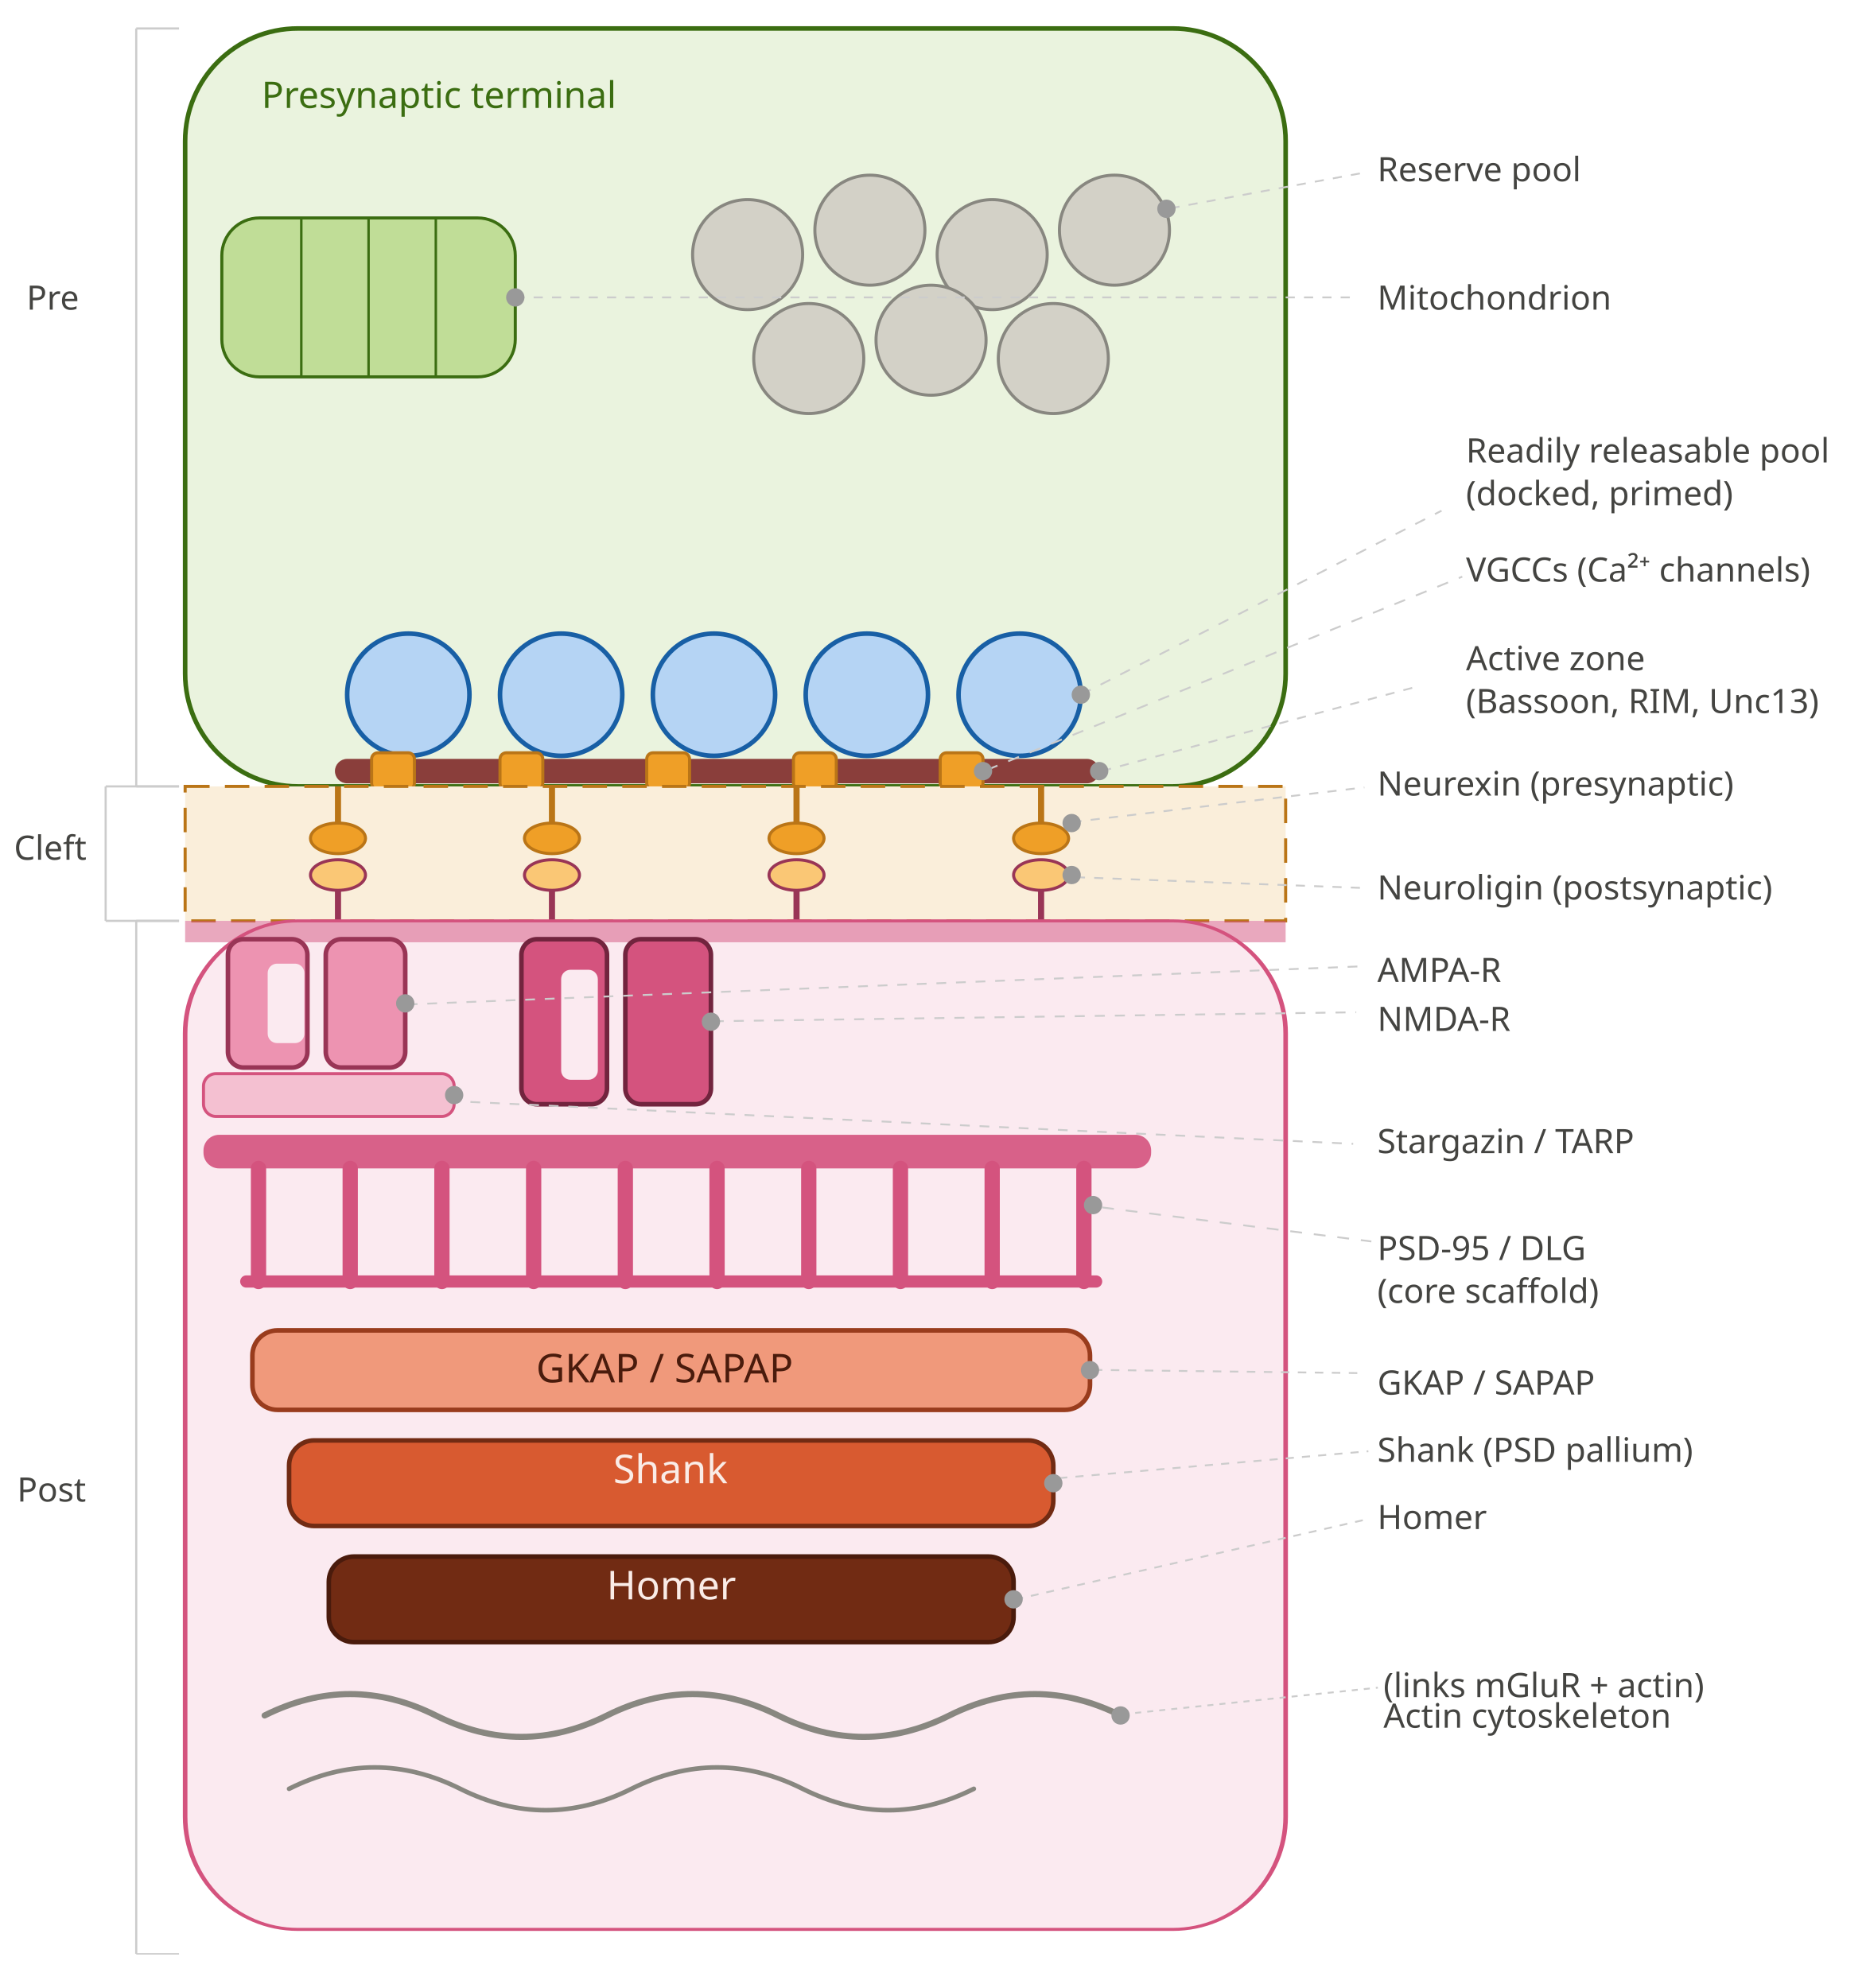
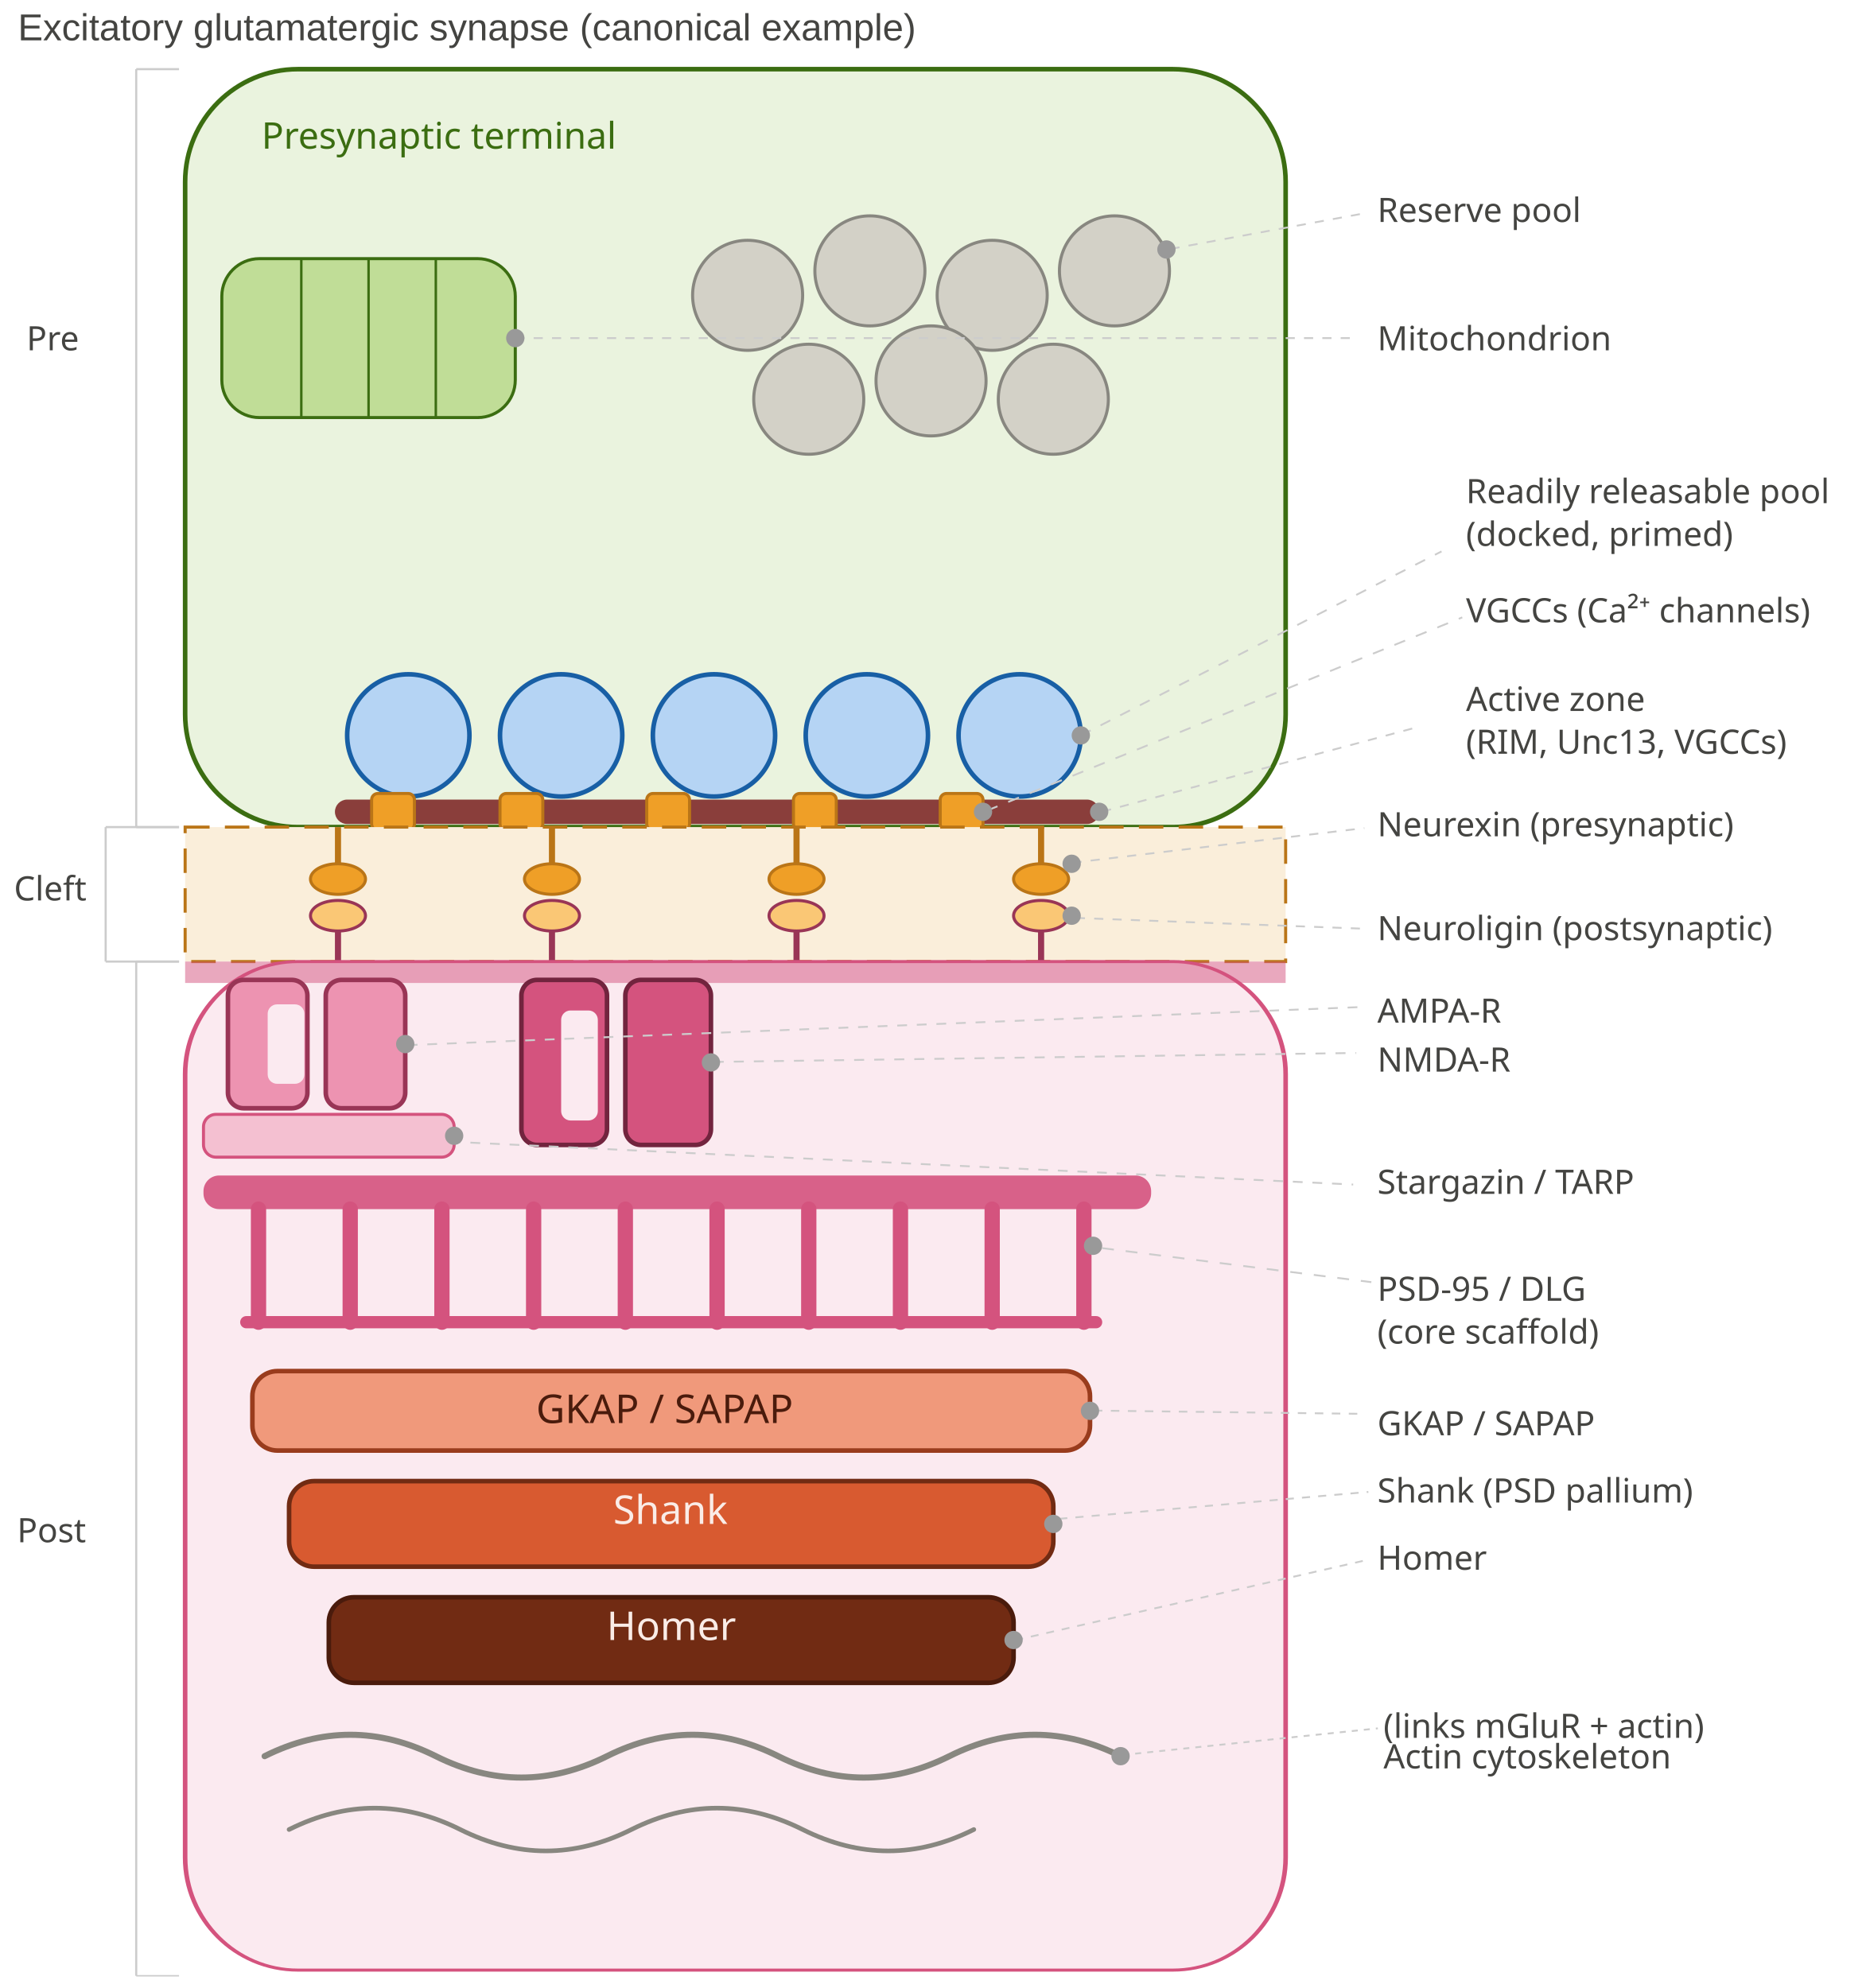
<svg xmlns="http://www.w3.org/2000/svg" width="100%" height="100%" viewBox="0 0 597 635" version="1.1" xml:space="preserve" style="fill-rule:evenodd;clip-rule:evenodd;">
-   <g transform="matrix(0.97619,0,0,0.97619,29.8357,-10.4315)">
+   <g transform="matrix(0.97619,0,0,0.97619,29.8357,2.5685)">
    <path d="M390,56.878C390,36.525 373.476,20 353.122,20L66.878,20C46.524,20 30,36.525 30,56.878L30,231.122C30,251.475 46.524,268 66.878,268L353.122,268C373.476,268 390,251.475 390,231.122L390,56.878Z" style="fill:rgb(234,243,222);stroke:rgb(59,109,17);stroke-width:1.5px;" />
  </g>
-   <g transform="matrix(0.97619,0,0,0.97619,83.5261,34.4733)">
+   <g transform="matrix(0.97619,0,0,0.97619,83.5261,47.4733)">
    <text x="0px" y="0px" style="font-family:'LucidaGrande', 'Lucida Grande', sans-serif;font-weight:500;font-size:12px;fill:rgb(59,109,17);">Presynaptic terminal</text>
  </g>
-   <g transform="matrix(0.97619,0,0,0.97619,29.8357,20.8066)">
+   <g transform="matrix(0.97619,0,0,0.97619,29.8357,33.8066)">
    <path d="M138,62.293C138,55.508 132.492,50 125.707,50L54.293,50C47.508,50 42,55.508 42,62.293L42,89.707C42,96.492 47.508,102 54.293,102L125.707,102C132.492,102 138,96.492 138,89.707L138,62.293Z" style="fill:rgb(192,221,151);stroke:rgb(59,109,17);stroke-width:1px;" />
  </g>
-   <g transform="matrix(0.97619,0,0,0.97619,29.8357,20.8066)">
+   <g transform="matrix(0.97619,0,0,0.97619,29.8357,33.8066)">
    <path d="M68,50L68,102" style="fill:none;fill-rule:nonzero;stroke:rgb(59,109,17);stroke-width:0.8px;" />
  </g>
-   <g transform="matrix(0.97619,0,0,0.97619,29.8357,20.8066)">
+   <g transform="matrix(0.97619,0,0,0.97619,29.8357,33.8066)">
    <path d="M90,50L90,102" style="fill:none;fill-rule:nonzero;stroke:rgb(59,109,17);stroke-width:0.8px;" />
  </g>
-   <g transform="matrix(0.97619,0,0,0.97619,29.8357,20.8066)">
+   <g transform="matrix(0.97619,0,0,0.97619,29.8357,33.8066)">
    <path d="M112,50L112,102" style="fill:none;fill-rule:nonzero;stroke:rgb(59,109,17);stroke-width:0.8px;" />
  </g>
-   <g transform="matrix(0.97619,0,0,0.97619,29.8357,20.8066)">
+   <g transform="matrix(0.97619,0,0,0.97619,29.8357,33.8066)">
    <circle cx="214" cy="62" r="18" style="fill:rgb(211,209,199);stroke:rgb(136,135,128);stroke-width:1px;" />
  </g>
-   <g transform="matrix(0.97619,0,0,0.97619,29.8357,20.8066)">
+   <g transform="matrix(0.97619,0,0,0.97619,29.8357,33.8066)">
    <circle cx="254" cy="54" r="18" style="fill:rgb(211,209,199);stroke:rgb(136,135,128);stroke-width:1px;" />
  </g>
-   <g transform="matrix(0.97619,0,0,0.97619,29.8357,20.8066)">
+   <g transform="matrix(0.97619,0,0,0.97619,29.8357,33.8066)">
    <circle cx="294" cy="62" r="18" style="fill:rgb(211,209,199);stroke:rgb(136,135,128);stroke-width:1px;" />
  </g>
-   <g transform="matrix(0.97619,0,0,0.97619,29.8357,20.8066)">
+   <g transform="matrix(0.97619,0,0,0.97619,29.8357,33.8066)">
    <circle cx="334" cy="54" r="18" style="fill:rgb(211,209,199);stroke:rgb(136,135,128);stroke-width:1px;" />
  </g>
-   <g transform="matrix(0.97619,0,0,0.97619,29.8357,20.8066)">
+   <g transform="matrix(0.97619,0,0,0.97619,29.8357,33.8066)">
    <circle cx="234" cy="96" r="18" style="fill:rgb(211,209,199);stroke:rgb(136,135,128);stroke-width:1px;" />
  </g>
-   <g transform="matrix(0.97619,0,0,0.97619,29.8357,20.8066)">
+   <g transform="matrix(0.97619,0,0,0.97619,29.8357,33.8066)">
    <circle cx="274" cy="90" r="18" style="fill:rgb(211,209,199);stroke:rgb(136,135,128);stroke-width:1px;" />
  </g>
-   <g transform="matrix(0.97619,0,0,0.97619,29.8357,20.8066)">
+   <g transform="matrix(0.97619,0,0,0.97619,29.8357,33.8066)">
    <circle cx="314" cy="96" r="18" style="fill:rgb(211,209,199);stroke:rgb(136,135,128);stroke-width:1px;" />
  </g>
-   <g transform="matrix(0.97619,0,0,0.97619,58.1452,22.759)">
+   <g transform="matrix(0.97619,0,0,0.97619,58.1452,35.759)">
    <circle cx="74" cy="204" r="20" style="fill:rgb(181,212,244);stroke:rgb(24,95,165);stroke-width:1.5px;" />
  </g>
-   <g transform="matrix(0.97619,0,0,0.97619,58.1452,22.759)">
+   <g transform="matrix(0.97619,0,0,0.97619,58.1452,35.759)">
    <circle cx="124" cy="204" r="20" style="fill:rgb(181,212,244);stroke:rgb(24,95,165);stroke-width:1.5px;" />
  </g>
-   <g transform="matrix(0.97619,0,0,0.97619,58.1452,22.759)">
+   <g transform="matrix(0.97619,0,0,0.97619,58.1452,35.759)">
    <circle cx="174" cy="204" r="20" style="fill:rgb(181,212,244);stroke:rgb(24,95,165);stroke-width:1.5px;" />
  </g>
-   <g transform="matrix(0.97619,0,0,0.97619,58.1452,22.759)">
+   <g transform="matrix(0.97619,0,0,0.97619,58.1452,35.759)">
    <circle cx="224" cy="204" r="20" style="fill:rgb(181,212,244);stroke:rgb(24,95,165);stroke-width:1.5px;" />
  </g>
-   <g transform="matrix(0.97619,0,0,0.97619,58.1452,22.759)">
+   <g transform="matrix(0.97619,0,0,0.97619,58.1452,35.759)">
    <circle cx="274" cy="204" r="20" style="fill:rgb(181,212,244);stroke:rgb(24,95,165);stroke-width:1.5px;" />
  </g>
-   <g transform="matrix(0.97619,0,0,0.97619,58.1452,0.306615)">
+   <g transform="matrix(0.97619,0,0,0.97619,58.1452,13.3066)">
    <path d="M300,252C300,249.792 298.208,248 296,248L54,248C51.792,248 50,249.792 50,252C50,254.208 51.792,256 54,256L296,256C298.208,256 300,254.208 300,252Z" style="fill:rgb(121,31,31);fill-opacity:0.85;" />
  </g>
-   <g transform="matrix(0.97619,0,0,0.97619,58.1452,0.306615)">
+   <g transform="matrix(0.97619,0,0,0.97619,58.1452,13.3066)">
    <path d="M76,248.049C76,246.918 75.082,246 73.951,246L64.049,246C62.918,246 62,246.918 62,248.049L62,255.951C62,257.082 62.918,258 64.049,258L73.951,258C75.082,258 76,257.082 76,255.951L76,248.049Z" style="fill:rgb(239,159,39);stroke:rgb(186,117,23);stroke-width:1px;" />
  </g>
-   <g transform="matrix(0.97619,0,0,0.97619,58.1452,0.306615)">
+   <g transform="matrix(0.97619,0,0,0.97619,58.1452,13.3066)">
    <path d="M118,248.049C118,246.918 117.082,246 115.951,246L106.049,246C104.918,246 104,246.918 104,248.049L104,255.951C104,257.082 104.918,258 106.049,258L115.951,258C117.082,258 118,257.082 118,255.951L118,248.049Z" style="fill:rgb(239,159,39);stroke:rgb(186,117,23);stroke-width:1px;" />
  </g>
-   <g transform="matrix(0.97619,0,0,0.97619,58.1452,0.306615)">
+   <g transform="matrix(0.97619,0,0,0.97619,58.1452,13.3066)">
    <path d="M166,248.049C166,246.918 165.082,246 163.951,246L154.049,246C152.918,246 152,246.918 152,248.049L152,255.951C152,257.082 152.918,258 154.049,258L163.951,258C165.082,258 166,257.082 166,255.951L166,248.049Z" style="fill:rgb(239,159,39);stroke:rgb(186,117,23);stroke-width:1px;" />
  </g>
-   <g transform="matrix(0.97619,0,0,0.97619,58.1452,0.306615)">
+   <g transform="matrix(0.97619,0,0,0.97619,58.1452,13.3066)">
    <path d="M214,248.049C214,246.918 213.082,246 211.951,246L202.049,246C200.918,246 200,246.918 200,248.049L200,255.951C200,257.082 200.918,258 202.049,258L211.951,258C213.082,258 214,257.082 214,255.951L214,248.049Z" style="fill:rgb(239,159,39);stroke:rgb(186,117,23);stroke-width:1px;" />
  </g>
-   <g transform="matrix(0.97619,0,0,0.97619,58.1452,0.306615)">
+   <g transform="matrix(0.97619,0,0,0.97619,58.1452,13.3066)">
    <path d="M262,248.049C262,246.918 261.082,246 259.951,246L250.049,246C248.918,246 248,246.918 248,248.049L248,255.951C248,257.082 248.918,258 250.049,258L259.951,258C261.082,258 262,257.082 262,255.951L262,248.049Z" style="fill:rgb(239,159,39);stroke:rgb(186,117,23);stroke-width:1px;" />
  </g>
-   <g transform="matrix(0.97619,0,0,0.97619,29.8357,-10.4315)">
+   <g transform="matrix(0.97619,0,0,0.97619,29.8357,2.5685)">
    <rect x="30" y="268" width="360" height="44" style="fill:rgb(250,238,218);stroke:rgb(186,117,23);stroke-width:1px;stroke-dasharray:8,5;" />
  </g>
-   <g transform="matrix(0.97619,0,0,0.97619,29.8357,-10.4315)">
+   <g transform="matrix(0.97619,0,0,0.97619,29.8357,2.5685)">
    <path d="M80,268L80,282" style="fill:none;fill-rule:nonzero;stroke:rgb(186,117,23);stroke-width:2px;" />
  </g>
-   <g transform="matrix(0.97619,0,0,0.97619,29.8357,-10.4315)">
+   <g transform="matrix(0.97619,0,0,0.97619,29.8357,2.5685)">
    <ellipse cx="80" cy="285" rx="9" ry="5" style="fill:rgb(239,159,39);stroke:rgb(186,117,23);stroke-width:1px;" />
  </g>
-   <g transform="matrix(0.97619,0,0,0.97619,29.8357,-10.4315)">
+   <g transform="matrix(0.97619,0,0,0.97619,29.8357,2.5685)">
    <path d="M150,268L150,282" style="fill:none;fill-rule:nonzero;stroke:rgb(186,117,23);stroke-width:2px;" />
  </g>
-   <g transform="matrix(0.97619,0,0,0.97619,29.8357,-10.4315)">
+   <g transform="matrix(0.97619,0,0,0.97619,29.8357,2.5685)">
    <ellipse cx="150" cy="285" rx="9" ry="5" style="fill:rgb(239,159,39);stroke:rgb(186,117,23);stroke-width:1px;" />
  </g>
-   <g transform="matrix(0.97619,0,0,0.97619,29.8357,-10.4315)">
+   <g transform="matrix(0.97619,0,0,0.97619,29.8357,2.5685)">
    <path d="M230,268L230,282" style="fill:none;fill-rule:nonzero;stroke:rgb(186,117,23);stroke-width:2px;" />
  </g>
-   <g transform="matrix(0.97619,0,0,0.97619,29.8357,-10.4315)">
+   <g transform="matrix(0.97619,0,0,0.97619,29.8357,2.5685)">
    <ellipse cx="230" cy="285" rx="9" ry="5" style="fill:rgb(239,159,39);stroke:rgb(186,117,23);stroke-width:1px;" />
  </g>
-   <g transform="matrix(0.97619,0,0,0.97619,29.8357,-10.4315)">
+   <g transform="matrix(0.97619,0,0,0.97619,29.8357,2.5685)">
    <path d="M310,268L310,282" style="fill:none;fill-rule:nonzero;stroke:rgb(186,117,23);stroke-width:2px;" />
  </g>
-   <g transform="matrix(0.97619,0,0,0.97619,29.8357,-10.4315)">
+   <g transform="matrix(0.97619,0,0,0.97619,29.8357,2.5685)">
    <ellipse cx="310" cy="285" rx="9" ry="5" style="fill:rgb(239,159,39);stroke:rgb(186,117,23);stroke-width:1px;" />
  </g>
-   <g transform="matrix(0.97619,0,0,0.97619,29.8357,-10.4315)">
+   <g transform="matrix(0.97619,0,0,0.97619,29.8357,2.5685)">
    <path d="M80,312L80,299" style="fill:none;fill-rule:nonzero;stroke:rgb(153,53,86);stroke-width:2px;" />
  </g>
-   <g transform="matrix(0.97619,0,0,0.97619,29.8357,-10.4315)">
+   <g transform="matrix(0.97619,0,0,0.97619,29.8357,2.5685)">
    <ellipse cx="80" cy="297" rx="9" ry="5" style="fill:rgb(250,199,117);stroke:rgb(153,53,86);stroke-width:1px;" />
  </g>
-   <g transform="matrix(0.97619,0,0,0.97619,29.8357,-10.4315)">
+   <g transform="matrix(0.97619,0,0,0.97619,29.8357,2.5685)">
    <path d="M150,312L150,299" style="fill:none;fill-rule:nonzero;stroke:rgb(153,53,86);stroke-width:2px;" />
  </g>
-   <g transform="matrix(0.97619,0,0,0.97619,29.8357,-10.4315)">
+   <g transform="matrix(0.97619,0,0,0.97619,29.8357,2.5685)">
    <ellipse cx="150" cy="297" rx="9" ry="5" style="fill:rgb(250,199,117);stroke:rgb(153,53,86);stroke-width:1px;" />
  </g>
-   <g transform="matrix(0.97619,0,0,0.97619,29.8357,-10.4315)">
+   <g transform="matrix(0.97619,0,0,0.97619,29.8357,2.5685)">
    <path d="M230,312L230,299" style="fill:none;fill-rule:nonzero;stroke:rgb(153,53,86);stroke-width:2px;" />
  </g>
-   <g transform="matrix(0.97619,0,0,0.97619,29.8357,-10.4315)">
+   <g transform="matrix(0.97619,0,0,0.97619,29.8357,2.5685)">
    <ellipse cx="230" cy="297" rx="9" ry="5" style="fill:rgb(250,199,117);stroke:rgb(153,53,86);stroke-width:1px;" />
  </g>
-   <g transform="matrix(0.97619,0,0,0.97619,29.8357,-10.4315)">
+   <g transform="matrix(0.97619,0,0,0.97619,29.8357,2.5685)">
    <path d="M310,312L310,299" style="fill:none;fill-rule:nonzero;stroke:rgb(153,53,86);stroke-width:2px;" />
  </g>
-   <g transform="matrix(0.97619,0,0,0.97619,29.8357,-10.4315)">
+   <g transform="matrix(0.97619,0,0,0.97619,29.8357,2.5685)">
    <ellipse cx="310" cy="297" rx="9" ry="5" style="fill:rgb(250,199,117);stroke:rgb(153,53,86);stroke-width:1px;" />
  </g>
-   <g transform="matrix(0.97619,0,0,0.644286,29.8357,93.1228)">
+   <g transform="matrix(0.97619,0,0,0.644286,29.8357,106.123)">
    <path d="M390,367.876C390,337.037 373.476,312 353.122,312L66.878,312C46.524,312 30,337.037 30,367.876L30,756.124C30,786.963 46.524,812 66.878,812L353.122,812C373.476,812 390,786.963 390,756.124L390,367.876Z" style="fill:rgb(251,234,240);stroke:rgb(212,83,126);stroke-width:1.5px;" />
  </g>
-   <g transform="matrix(0.97619,0,0,0.97619,29.8357,-10.4315)">
+   <g transform="matrix(0.97619,0,0,0.97619,29.8357,2.5685)">
    <rect x="30" y="312" width="360" height="7" style="fill:rgb(212,83,126);fill-opacity:0.5;" />
  </g>
-   <g transform="matrix(0.97619,0,0,0.97619,29.8357,-10.4315)">
+   <g transform="matrix(0.97619,0,0,0.97619,29.8357,2.5685)">
    <path d="M70,323.122C70,320.295 67.705,318 64.878,318L49.122,318C46.295,318 44,320.295 44,323.122L44,354.878C44,357.705 46.295,360 49.122,360L64.878,360C67.705,360 70,357.705 70,354.878L70,323.122Z" style="fill:rgb(237,147,177);stroke:rgb(153,53,86);stroke-width:1.5px;" />
  </g>
-   <g transform="matrix(0.97619,0,0,0.97619,29.8357,-10.4315)">
+   <g transform="matrix(0.97619,0,0,0.97619,29.8357,2.5685)">
    <path d="M102,323.122C102,320.295 99.705,318 96.878,318L81.122,318C78.295,318 76,320.295 76,323.122L76,354.878C76,357.705 78.295,360 81.122,360L96.878,360C99.705,360 102,357.705 102,354.878L102,323.122Z" style="fill:rgb(237,147,177);stroke:rgb(153,53,86);stroke-width:1.5px;" />
  </g>
-   <g transform="matrix(0.97619,0,0,0.97619,29.8357,-10.4315)">
+   <g transform="matrix(0.97619,0,0,0.97619,29.8357,2.5685)">
    <path d="M69,329.073C69,327.377 67.623,326 65.927,326L60.073,326C58.377,326 57,327.377 57,329.073L57,348.927C57,350.623 58.377,352 60.073,352L65.927,352C67.623,352 69,350.623 69,348.927L69,329.073Z" style="fill:rgb(251,234,240);" />
  </g>
-   <g transform="matrix(0.97619,0,0,0.97619,29.8357,-10.4315)">
+   <g transform="matrix(0.97619,0,0,0.97619,29.8357,2.5685)">
    <path d="M168,323.122C168,320.295 165.705,318 162.878,318L145.122,318C142.295,318 140,320.295 140,323.122L140,366.878C140,369.705 142.295,372 145.122,372L162.878,372C165.705,372 168,369.705 168,366.878L168,323.122Z" style="fill:rgb(212,83,126);stroke:rgb(114,36,62);stroke-width:1.5px;" />
  </g>
-   <g transform="matrix(0.97619,0,0,0.97619,29.8357,-10.4315)">
+   <g transform="matrix(0.97619,0,0,0.97619,29.8357,2.5685)">
    <path d="M202,323.122C202,320.295 199.705,318 196.878,318L179.122,318C176.295,318 174,320.295 174,323.122L174,366.878C174,369.705 176.295,372 179.122,372L196.878,372C199.705,372 202,369.705 202,366.878L202,323.122Z" style="fill:rgb(212,83,126);stroke:rgb(114,36,62);stroke-width:1.5px;" />
  </g>
-   <g transform="matrix(0.97619,0,0,0.97619,29.8357,-10.4315)">
+   <g transform="matrix(0.97619,0,0,0.97619,29.8357,2.5685)">
    <path d="M165,331.073C165,329.377 163.623,328 161.927,328L156.073,328C154.377,328 153,329.377 153,331.073L153,360.927C153,362.623 154.377,364 156.073,364L161.927,364C163.623,364 165,362.623 165,360.927L165,331.073Z" style="fill:rgb(251,234,240);" />
  </g>
-   <g transform="matrix(0.97619,0,0,0.97619,29.8357,-10.4315)">
+   <g transform="matrix(0.97619,0,0,0.97619,29.8357,2.5685)">
    <path d="M118,366.098C118,363.836 116.164,362 113.902,362L40.098,362C37.836,362 36,363.836 36,366.098L36,371.902C36,374.164 37.836,376 40.098,376L113.902,376C116.164,376 118,374.164 118,371.902L118,366.098Z" style="fill:rgb(244,192,209);stroke:rgb(212,83,126);stroke-width:1px;" />
  </g>
-   <g transform="matrix(0.97619,0,0,0.97619,29.8357,-10.4315)">
+   <g transform="matrix(0.97619,0,0,0.97619,29.8357,2.5685)">
    <path d="M346,387.122C346,384.295 343.705,382 340.878,382L41.122,382C38.295,382 36,384.295 36,387.122L36,387.878C36,390.705 38.295,393 41.122,393L340.878,393C343.705,393 346,390.705 346,387.878L346,387.122Z" style="fill:rgb(212,83,126);fill-opacity:0.9;" />
  </g>
-   <g transform="matrix(0.97619,0,0,0.97619,29.8357,-10.4315)">
+   <g transform="matrix(0.97619,0,0,0.97619,29.8357,2.5685)">
    <path d="M54,393L54,430" style="fill:none;fill-rule:nonzero;stroke:rgb(212,83,126);stroke-width:5px;stroke-linecap:round;" />
  </g>
-   <g transform="matrix(0.97619,0,0,0.97619,29.8357,-10.4315)">
+   <g transform="matrix(0.97619,0,0,0.97619,29.8357,2.5685)">
    <path d="M84,393L84,430" style="fill:none;fill-rule:nonzero;stroke:rgb(212,83,126);stroke-width:5px;stroke-linecap:round;" />
  </g>
-   <g transform="matrix(0.97619,0,0,0.97619,29.8357,-10.4315)">
+   <g transform="matrix(0.97619,0,0,0.97619,29.8357,2.5685)">
    <path d="M114,393L114,430" style="fill:none;fill-rule:nonzero;stroke:rgb(212,83,126);stroke-width:5px;stroke-linecap:round;" />
  </g>
-   <g transform="matrix(0.97619,0,0,0.97619,29.8357,-10.4315)">
+   <g transform="matrix(0.97619,0,0,0.97619,29.8357,2.5685)">
    <path d="M144,393L144,430" style="fill:none;fill-rule:nonzero;stroke:rgb(212,83,126);stroke-width:5px;stroke-linecap:round;" />
  </g>
-   <g transform="matrix(0.97619,0,0,0.97619,29.8357,-10.4315)">
+   <g transform="matrix(0.97619,0,0,0.97619,29.8357,2.5685)">
    <path d="M174,393L174,430" style="fill:none;fill-rule:nonzero;stroke:rgb(212,83,126);stroke-width:5px;stroke-linecap:round;" />
  </g>
-   <g transform="matrix(0.97619,0,0,0.97619,29.8357,-10.4315)">
+   <g transform="matrix(0.97619,0,0,0.97619,29.8357,2.5685)">
    <path d="M204,393L204,430" style="fill:none;fill-rule:nonzero;stroke:rgb(212,83,126);stroke-width:5px;stroke-linecap:round;" />
  </g>
-   <g transform="matrix(0.97619,0,0,0.97619,29.8357,-10.4315)">
+   <g transform="matrix(0.97619,0,0,0.97619,29.8357,2.5685)">
    <path d="M234,393L234,430" style="fill:none;fill-rule:nonzero;stroke:rgb(212,83,126);stroke-width:5px;stroke-linecap:round;" />
  </g>
-   <g transform="matrix(0.97619,0,0,0.97619,29.8357,-10.4315)">
+   <g transform="matrix(0.97619,0,0,0.97619,29.8357,2.5685)">
    <path d="M264,393L264,430" style="fill:none;fill-rule:nonzero;stroke:rgb(212,83,126);stroke-width:5px;stroke-linecap:round;" />
  </g>
-   <g transform="matrix(0.97619,0,0,0.97619,29.8357,-10.4315)">
+   <g transform="matrix(0.97619,0,0,0.97619,29.8357,2.5685)">
    <path d="M294,393L294,430" style="fill:none;fill-rule:nonzero;stroke:rgb(212,83,126);stroke-width:5px;stroke-linecap:round;" />
  </g>
-   <g transform="matrix(0.97619,0,0,0.97619,29.8357,-10.4315)">
+   <g transform="matrix(0.97619,0,0,0.97619,29.8357,2.5685)">
    <path d="M324,393L324,430" style="fill:none;fill-rule:nonzero;stroke:rgb(212,83,126);stroke-width:5px;stroke-linecap:round;" />
  </g>
-   <g transform="matrix(0.97619,0,0,0.97619,29.8357,-10.4315)">
+   <g transform="matrix(0.97619,0,0,0.97619,29.8357,2.5685)">
    <path d="M50,430L328,430" style="fill:none;fill-rule:nonzero;stroke:rgb(212,83,126);stroke-width:4px;stroke-linecap:round;" />
  </g>
-   <g transform="matrix(0.97619,0,0,0.97619,29.8357,-10.4315)">
+   <g transform="matrix(0.97619,0,0,0.97619,29.8357,2.5685)">
    <path d="M326,454.195C326,449.672 322.328,446 317.805,446L60.195,446C55.672,446 52,449.672 52,454.195L52,463.805C52,468.328 55.672,472 60.195,472L317.805,472C322.328,472 326,468.328 326,463.805L326,454.195Z" style="fill:rgb(240,153,123);stroke:rgb(153,60,29);stroke-width:1.5px;" />
  </g>
-   <g transform="matrix(0.97619,0,0,0.97619,214.336,441.545)">
-     <text x="-44.196px" y="0px" style="font-family:'LucidaGrande', 'Lucida Grande', sans-serif;font-weight:500;font-size:13px;fill:rgb(74,27,12);">GKAP / SAPAP</text>
-   </g>
-   <g transform="matrix(0.97619,0,0,0.97619,29.8357,-10.4315)">
+   <g transform="matrix(0.97619,0,0,0.97619,171.192,454.545)">
+     <text x="0px" y="0px" style="font-family:'LucidaGrande', 'Lucida Grande', sans-serif;font-weight:500;font-size:13px;fill:rgb(74,27,12);">GKAP / SAPAP</text>
+   </g>
+   <g transform="matrix(0.97619,0,0,0.97619,29.8357,2.5685)">
    <path d="M314,490.195C314,485.672 310.328,482 305.805,482L72.195,482C67.672,482 64,485.672 64,490.195L64,501.805C64,506.328 67.672,510 72.195,510L305.805,510C310.328,510 314,506.328 314,501.805L314,490.195Z" style="fill:rgb(216,90,48);stroke:rgb(113,43,19);stroke-width:1.5px;" />
  </g>
-   <g transform="matrix(0.97619,0,0,0.97619,214.336,473.759)">
-     <text x="-18.957px" y="0px" style="font-family:'LucidaGrande', 'Lucida Grande', sans-serif;font-weight:500;font-size:13px;fill:rgb(250,236,231);">Shank</text>
-   </g>
-   <g transform="matrix(0.97619,0,0,0.97619,29.8357,-10.4315)">
+   <g transform="matrix(0.97619,0,0,0.97619,195.83,486.759)">
+     <text x="0px" y="0px" style="font-family:'LucidaGrande', 'Lucida Grande', sans-serif;font-weight:500;font-size:13px;fill:rgb(250,236,231);">Shank</text>
+   </g>
+   <g transform="matrix(0.97619,0,0,0.97619,29.8357,2.5685)">
    <path d="M301,528.195C301,523.672 297.328,520 292.805,520L85.195,520C80.672,520 77,523.672 77,528.195L77,539.805C77,544.328 80.672,548 85.195,548L292.805,548C297.328,548 301,544.328 301,539.805L301,528.195Z" style="fill:rgb(113,43,19);stroke:rgb(74,27,12);stroke-width:1.5px;" />
  </g>
-   <g transform="matrix(0.97619,0,0,0.97619,214.336,510.854)">
-     <text x="-21.119px" y="0px" style="font-family:'LucidaGrande', 'Lucida Grande', sans-serif;font-weight:500;font-size:13px;fill:rgb(250,236,231);">Homer</text>
-   </g>
-   <g transform="matrix(0.97619,0,0,0.97619,29.8357,-10.4315)">
+   <g transform="matrix(0.97619,0,0,0.97619,193.72,523.854)">
+     <text x="0px" y="0px" style="font-family:'LucidaGrande', 'Lucida Grande', sans-serif;font-weight:500;font-size:13px;fill:rgb(250,236,231);">Homer</text>
+   </g>
+   <g transform="matrix(0.97619,0,0,0.97619,29.8357,2.5685)">
    <path d="M56,572C74.667,562.667 93.333,562.667 112,572C130.667,581.333 149.333,581.333 168,572C186.667,562.667 205.333,562.667 224,572C242.667,581.333 261.333,581.333 280,572C298.667,562.667 317.333,562.667 336,572" style="fill:none;fill-rule:nonzero;stroke:rgb(136,135,128);stroke-width:2px;stroke-linecap:round;" />
  </g>
-   <g transform="matrix(0.97619,0,0,0.97619,29.8357,-10.4315)">
+   <g transform="matrix(0.97619,0,0,0.97619,29.8357,2.5685)">
    <path d="M64,596C82.667,586.667 101.333,586.667 120,596C138.667,605.333 157.333,605.333 176,596C194.667,586.667 213.333,586.667 232,596C250.667,605.333 269.333,605.333 288,596" style="fill:none;fill-rule:nonzero;stroke:rgb(136,135,128);stroke-width:1.5px;stroke-linecap:round;" />
  </g>
-   <g transform="matrix(0.97619,0,0,0.97619,29.8357,20.8066)">
+   <g transform="matrix(0.97619,0,0,0.97619,29.8357,33.8066)">
    <path d="M138,76L412,76" style="fill:none;fill-rule:nonzero;stroke:rgb(204,204,204);stroke-width:0.6px;stroke-dasharray:3,3;" />
  </g>
-   <g transform="matrix(0.97619,0,0,0.97619,29.8357,20.8066)">
+   <g transform="matrix(0.97619,0,0,0.97619,29.8357,33.8066)">
    <circle cx="138" cy="76" r="3" style="fill:rgb(153,153,153);" />
  </g>
-   <g transform="matrix(0.97619,0,0,0.97619,439.836,98.9019)">
+   <g transform="matrix(0.97619,0,0,0.97619,439.836,111.902)">
    <text x="0px" y="0px" style="font-family:'LucidaGrande', 'Lucida Grande', sans-serif;font-weight:500;font-size:11px;fill:rgb(68,68,65);">Mitochondrion</text>
  </g>
-   <g transform="matrix(0.97619,0,0,0.97619,8.47625,98.9019)">
+   <g transform="matrix(0.97619,0,0,0.97619,8.47625,111.902)">
    <text x="0px" y="0px" style="font-family:'LucidaGrande', 'Lucida Grande', sans-serif;font-weight:500;font-size:11px;fill:rgb(68,68,65);">Pre</text>
  </g>
-   <g transform="matrix(0.97619,0,0,0.97619,4.45471,274.616)">
+   <g transform="matrix(0.97619,0,0,0.97619,4.45471,287.616)">
    <text x="0px" y="0px" style="font-family:'LucidaGrande', 'Lucida Grande', sans-serif;font-weight:500;font-size:11px;fill:rgb(68,68,65);">Cleft</text>
  </g>
-   <g transform="matrix(0.97619,0,0,0.97619,5.45616,479.616)">
+   <g transform="matrix(0.97619,0,0,0.97619,5.45616,492.616)">
    <text x="0px" y="0px" style="font-family:'LucidaGrande', 'Lucida Grande', sans-serif;font-weight:500;font-size:11px;fill:rgb(68,68,65);">Post</text>
  </g>
-   <g transform="matrix(0.787939,-0.576282,0.576282,0.787939,66.8058,199.106)">
+   <g transform="matrix(0.787939,-0.576282,0.576282,0.787939,66.8058,212.106)">
    <path d="M334,76L392,104" style="fill:none;fill-rule:nonzero;stroke:rgb(204,204,204);stroke-width:0.6px;stroke-dasharray:3,3;" />
  </g>
-   <g transform="matrix(0.97619,0,0,0.97619,46.4309,-7.50291)">
+   <g transform="matrix(0.97619,0,0,0.97619,46.4309,5.49709)">
    <circle cx="334" cy="76" r="3" style="fill:rgb(153,153,153);" />
  </g>
-   <g transform="matrix(0.97619,0,0,0.97619,439.836,57.9019)">
+   <g transform="matrix(0.97619,0,0,0.97619,439.836,70.9019)">
    <text x="0px" y="0px" style="font-family:'LucidaGrande', 'Lucida Grande', sans-serif;font-weight:500;font-size:11px;fill:rgb(68,68,65);">Reserve pool</text>
  </g>
-   <g transform="matrix(1.13426,-0.0806502,-0.0806502,1.01734,28.1239,38.076)">
+   <g transform="matrix(1.13426,-0.0806502,-0.0806502,1.01734,28.1239,51.076)">
    <path d="M294,204L392,154" style="fill:none;fill-rule:nonzero;stroke:rgb(204,204,204);stroke-width:0.6px;stroke-dasharray:3,3;" />
  </g>
-   <g transform="matrix(0.97619,0,0,0.97619,58.1452,22.759)">
+   <g transform="matrix(0.97619,0,0,0.97619,58.1452,35.759)">
    <circle cx="294" cy="204" r="3" style="fill:rgb(153,153,153);" />
  </g>
-   <g transform="matrix(0.97619,0,0,0.97619,468.145,147.711)">
+   <g transform="matrix(0.97619,0,0,0.97619,468.145,160.711)">
    <text x="0px" y="0px" style="font-family:'LucidaGrande', 'Lucida Grande', sans-serif;font-weight:500;font-size:11px;fill:rgb(68,68,65);">Readily releasable pool</text>
  </g>
-   <g transform="matrix(0.97619,0,0,0.97619,468.145,161.378)">
+   <g transform="matrix(0.97619,0,0,0.97619,468.145,174.378)">
    <text x="0px" y="0px" style="font-family:'LucidaGrande', 'Lucida Grande', sans-serif;font-weight:500;font-size:11px;fill:rgb(68,68,65);">(docked, primed)</text>
  </g>
-   <g transform="matrix(0.936857,0.274312,-0.274312,0.936857,140.034,-72.128)">
+   <g transform="matrix(0.936857,0.274312,-0.274312,0.936857,140.034,-59.128)">
    <path d="M300,252L392,196" style="fill:none;fill-rule:nonzero;stroke:rgb(204,204,204);stroke-width:0.6px;stroke-dasharray:3,3;" />
  </g>
-   <g transform="matrix(0.97619,0,0,0.97619,58.1452,0.306615)">
+   <g transform="matrix(0.97619,0,0,0.97619,58.1452,13.3066)">
    <circle cx="300" cy="252" r="3" style="fill:rgb(153,153,153);" />
  </g>
-   <g transform="matrix(1.19374,-0.263495,0.119008,0.981787,-27.6517,67.5659)">
+   <g transform="matrix(1.19374,-0.263495,0.119008,0.981787,-27.6517,80.5659)">
    <path d="M262,252L392,224" style="fill:none;fill-rule:nonzero;stroke:rgb(204,204,204);stroke-width:0.6px;stroke-dasharray:3,3;" />
  </g>
-   <g transform="matrix(0.97619,0,0,0.97619,58.1452,0.306615)">
+   <g transform="matrix(0.97619,0,0,0.97619,58.1452,13.3066)">
    <circle cx="262" cy="252" r="3" style="fill:rgb(153,153,153);" />
  </g>
-   <g transform="matrix(0.97619,0,0,0.97619,468.145,185.783)">
+   <g transform="matrix(0.97619,0,0,0.97619,468.145,198.783)">
    <text x="0px" y="0px" style="font-family:'LucidaGrande', 'Lucida Grande', sans-serif;font-weight:500;font-size:11px;fill:rgb(68,68,65);">VGCCs (Ca²⁺ channels)</text>
  </g>
-   <g transform="matrix(0.97619,0,0,0.97619,468.145,214.092)">
+   <g transform="matrix(0.97619,0,0,0.97619,468.145,227.092)">
    <text x="0px" y="0px" style="font-family:'LucidaGrande', 'Lucida Grande', sans-serif;font-weight:500;font-size:11px;fill:rgb(68,68,65);">Active zone</text>
  </g>
-   <g transform="matrix(0.97619,0,0,0.97619,468.145,227.759)">
-     <text x="0px" y="0px" style="font-family:'LucidaGrande', 'Lucida Grande', sans-serif;font-weight:500;font-size:11px;fill:rgb(68,68,65);">(Bassoon, RIM, Unc13)</text>
-   </g>
-   <g transform="matrix(0.96089,0.172155,-0.172155,0.96089,83.1811,-61.5609)">
+   <g transform="matrix(0.97619,0,0,0.97619,468.145,240.759)">
+     <text x="0px" y="0px" style="font-family:'LucidaGrande', 'Lucida Grande', sans-serif;font-weight:500;font-size:11px;fill:rgb(68,68,65);">(RIM, Unc13, VGCCs)</text>
+   </g>
+   <g transform="matrix(0.96089,0.172155,-0.172155,0.96089,83.1811,-48.5609)">
    <path d="M320,280L412,252" style="fill:none;fill-rule:nonzero;stroke:rgb(204,204,204);stroke-width:0.6px;stroke-dasharray:3,3;" />
  </g>
-   <g transform="matrix(0.97619,0,0,0.97619,29.8357,-10.4315)">
+   <g transform="matrix(0.97619,0,0,0.97619,29.8357,2.5685)">
    <circle cx="320" cy="280" r="3" style="fill:rgb(153,153,153);" />
  </g>
-   <g transform="matrix(0.97619,0,0,0.97619,439.836,254.116)">
+   <g transform="matrix(0.97619,0,0,0.97619,439.836,267.116)">
    <text x="0px" y="0px" style="font-family:'LucidaGrande', 'Lucida Grande', sans-serif;font-weight:500;font-size:11px;fill:rgb(68,68,65);">Neurexin (presynaptic)</text>
  </g>
-   <g transform="matrix(0.931766,0.291135,-0.291135,0.931766,131.851,-89.7052)">
+   <g transform="matrix(0.931766,0.291135,-0.291135,0.931766,131.851,-76.7052)">
    <path d="M320,297L412,272" style="fill:none;fill-rule:nonzero;stroke:rgb(204,204,204);stroke-width:0.6px;stroke-dasharray:3,3;" />
  </g>
-   <g transform="matrix(0.97619,0,0,0.97619,29.8357,-10.4315)">
+   <g transform="matrix(0.97619,0,0,0.97619,29.8357,2.5685)">
    <circle cx="320" cy="297" r="3" style="fill:rgb(153,153,153);" />
  </g>
-   <g transform="matrix(0.97619,0,0,0.97619,439.836,287.307)">
+   <g transform="matrix(0.97619,0,0,0.97619,439.836,300.307)">
    <text x="0px" y="0px" style="font-family:'LucidaGrande', 'Lucida Grande', sans-serif;font-weight:500;font-size:11px;fill:rgb(68,68,65);">Neuroligin (postsynaptic)</text>
  </g>
-   <g transform="matrix(1.03803,0.0887325,-0.100268,0.97226,58.3107,-17.816)">
+   <g transform="matrix(1.03803,0.0887325,-0.100268,0.97226,58.3107,-4.816)">
    <path d="M102,339L392,300" style="fill:none;fill-rule:nonzero;stroke:rgb(204,204,204);stroke-width:0.6px;stroke-dasharray:3,3;" />
  </g>
-   <g transform="matrix(0.97619,0,0,0.97619,29.8357,-10.4315)">
+   <g transform="matrix(0.97619,0,0,0.97619,29.8357,2.5685)">
    <circle cx="102" cy="339" r="3" style="fill:rgb(153,153,153);" />
  </g>
-   <g transform="matrix(0.97619,0,0,0.97619,439.836,313.664)">
+   <g transform="matrix(0.97619,0,0,0.97619,439.836,326.664)">
    <text x="0px" y="0px" style="font-family:'LucidaGrande', 'Lucida Grande', sans-serif;font-weight:500;font-size:11px;fill:rgb(68,68,65);">AMPA-R</text>
  </g>
-   <g transform="matrix(1.05735,0.132541,-0.147598,0.96717,65.2496,-34.2471)">
+   <g transform="matrix(1.05735,0.132541,-0.147598,0.96717,65.2496,-21.2471)">
    <path d="M202,345L392,316" style="fill:none;fill-rule:nonzero;stroke:rgb(204,204,204);stroke-width:0.6px;stroke-dasharray:3,3;" />
  </g>
-   <g transform="matrix(0.97619,0,0,0.97619,29.8357,-10.4315)">
+   <g transform="matrix(0.97619,0,0,0.97619,29.8357,2.5685)">
    <circle cx="202" cy="345" r="3" style="fill:rgb(153,153,153);" />
  </g>
-   <g transform="matrix(0.97619,0,0,0.97619,439.836,329.283)">
+   <g transform="matrix(0.97619,0,0,0.97619,439.836,342.283)">
    <text x="0px" y="0px" style="font-family:'LucidaGrande', 'Lucida Grande', sans-serif;font-weight:500;font-size:11px;fill:rgb(68,68,65);">NMDA-R</text>
  </g>
-   <g transform="matrix(1.02661,0.179524,-0.185345,0.9597,91.2171,-23.6328)">
+   <g transform="matrix(1.02661,0.179524,-0.185345,0.9597,91.2171,-10.6328)">
    <path d="M118,369L392,332" style="fill:none;fill-rule:nonzero;stroke:rgb(204,204,204);stroke-width:0.6px;stroke-dasharray:3,3;" />
  </g>
-   <g transform="matrix(0.97619,0,0,0.97619,29.8357,-10.4315)">
+   <g transform="matrix(0.97619,0,0,0.97619,29.8357,2.5685)">
    <circle cx="118" cy="369" r="3" style="fill:rgb(153,153,153);" />
  </g>
-   <g transform="matrix(0.97619,0,0,0.97619,439.836,368.33)">
+   <g transform="matrix(0.97619,0,0,0.97619,439.836,381.33)">
    <text x="0px" y="0px" style="font-family:'LucidaGrande', 'Lucida Grande', sans-serif;font-weight:500;font-size:11px;fill:rgb(68,68,65);">Stargazin / TARP</text>
  </g>
-   <g transform="matrix(0.747407,0.825119,-1.0114,0.531195,509.033,-118.138)">
+   <g transform="matrix(0.747407,0.825119,-1.0114,0.531195,509.033,-105.138)">
    <path d="M346,411L392,360" style="fill:none;fill-rule:nonzero;stroke:rgb(204,204,204);stroke-width:0.6px;stroke-dasharray:3,3;" />
  </g>
-   <g transform="matrix(0.97619,0,0,0.97619,11.288,-16.2886)">
+   <g transform="matrix(0.97619,0,0,0.97619,11.288,-3.2886)">
    <circle cx="346" cy="411" r="3" style="fill:rgb(153,153,153);" />
  </g>
-   <g transform="matrix(0.97619,0,0,0.97619,439.836,402.497)">
+   <g transform="matrix(0.97619,0,0,0.97619,439.836,415.497)">
    <text x="0px" y="0px" style="font-family:'LucidaGrande', 'Lucida Grande', sans-serif;font-weight:500;font-size:11px;fill:rgb(68,68,65);">PSD-95 / DLG</text>
  </g>
-   <g transform="matrix(0.97619,0,0,0.97619,439.836,416.164)">
+   <g transform="matrix(0.97619,0,0,0.97619,439.836,429.164)">
    <text x="0px" y="0px" style="font-family:'LucidaGrande', 'Lucida Grande', sans-serif;font-weight:500;font-size:11px;fill:rgb(68,68,65);">(core scaﬀold)</text>
  </g>
-   <g transform="matrix(0.616664,0.712992,-0.661877,0.666761,452.075,-100.918)">
+   <g transform="matrix(0.616664,0.712992,-0.661877,0.666761,452.075,-87.918)">
    <path d="M326,459L392,390" style="fill:none;fill-rule:nonzero;stroke:rgb(204,204,204);stroke-width:0.6px;stroke-dasharray:3,3;" />
  </g>
-   <g transform="matrix(0.97619,0,0,0.97619,29.8357,-10.4315)">
+   <g transform="matrix(0.97619,0,0,0.97619,29.8357,2.5685)">
    <circle cx="326" cy="459" r="3" style="fill:rgb(153,153,153);" />
  </g>
-   <g transform="matrix(0.97619,0,0,0.97619,439.836,445.449)">
+   <g transform="matrix(0.97619,0,0,0.97619,439.836,458.449)">
    <text x="0px" y="0px" style="font-family:'LucidaGrande', 'Lucida Grande', sans-serif;font-weight:500;font-size:11px;fill:rgb(68,68,65);">GKAP / SAPAP</text>
  </g>
-   <g transform="matrix(0.647856,0.661753,-0.573515,0.716581,419.292,-91.0896)">
+   <g transform="matrix(0.647856,0.661753,-0.573515,0.716581,419.292,-78.0896)">
    <path d="M314,496L392,412" style="fill:none;fill-rule:nonzero;stroke:rgb(204,204,204);stroke-width:0.6px;stroke-dasharray:3,3;" />
  </g>
-   <g transform="matrix(0.97619,0,0,0.97619,29.8357,-10.4315)">
+   <g transform="matrix(0.97619,0,0,0.97619,29.8357,2.5685)">
    <circle cx="314" cy="496" r="3" style="fill:rgb(153,153,153);" />
  </g>
-   <g transform="matrix(0.97619,0,0,0.97619,439.836,466.926)">
+   <g transform="matrix(0.97619,0,0,0.97619,439.836,479.926)">
    <text x="0px" y="0px" style="font-family:'LucidaGrande', 'Lucida Grande', sans-serif;font-weight:500;font-size:11px;fill:rgb(68,68,65);">Shank (PSD pallium)</text>
  </g>
-   <g transform="matrix(0.713632,0.577789,-0.461723,0.77918,356.001,-79.1118)">
+   <g transform="matrix(0.713632,0.577789,-0.461723,0.77918,356.001,-66.1118)">
    <path d="M301,534L392,434" style="fill:none;fill-rule:nonzero;stroke:rgb(204,204,204);stroke-width:0.6px;stroke-dasharray:3,3;" />
  </g>
-   <g transform="matrix(0.97619,0,0,0.97619,29.8357,-10.4315)">
+   <g transform="matrix(0.97619,0,0,0.97619,29.8357,2.5685)">
    <circle cx="301" cy="534" r="3" style="fill:rgb(153,153,153);" />
  </g>
-   <g transform="matrix(0.97619,0,0,0.97619,439.836,488.402)">
+   <g transform="matrix(0.97619,0,0,0.97619,439.836,501.402)">
    <text x="0px" y="0px" style="font-family:'LucidaGrande', 'Lucida Grande', sans-serif;font-weight:500;font-size:11px;fill:rgb(68,68,65);">Homer</text>
  </g>
-   <g transform="matrix(0.97619,0,0,0.97619,441.788,542.092)">
+   <g transform="matrix(0.97619,0,0,0.97619,441.788,555.092)">
    <text x="0px" y="0px" style="font-family:'LucidaGrande', 'Lucida Grande', sans-serif;font-weight:500;font-size:11px;fill:rgb(68,68,65);">(links mGluR + actin)</text>
  </g>
-   <g transform="matrix(0.373242,0.842015,-0.530187,0.488025,536.51,-14.5216)">
+   <g transform="matrix(0.373242,0.842015,-0.530187,0.488025,536.51,-1.5216)">
    <path d="M336,572L392,458" style="fill:none;fill-rule:nonzero;stroke:rgb(204,204,204);stroke-width:0.6px;stroke-dasharray:3,3;" />
  </g>
-   <g transform="matrix(0.97619,0,0,0.97619,29.8357,-10.4315)">
+   <g transform="matrix(0.97619,0,0,0.97619,29.8357,2.5685)">
    <circle cx="336" cy="572" r="3" style="fill:rgb(153,153,153);" />
  </g>
-   <g transform="matrix(0.97619,0,0,0.97619,441.788,551.854)">
+   <g transform="matrix(0.97619,0,0,0.97619,441.788,564.854)">
    <text x="0px" y="0px" style="font-family:'LucidaGrande', 'Lucida Grande', sans-serif;font-weight:500;font-size:11px;fill:rgb(68,68,65);">Actin cytoskeleton</text>
  </g>
-   <g transform="matrix(0.97619,0,0,0.97619,29.8357,-10.4315)">
+   <g transform="matrix(0.97619,0,0,0.97619,29.8357,2.5685)">
    <path d="M28,20L14,20" style="fill:none;fill-rule:nonzero;stroke:rgb(204,204,204);stroke-width:0.7px;" />
  </g>
-   <g transform="matrix(0.97619,0,0,0.97619,29.8357,-10.4315)">
+   <g transform="matrix(0.97619,0,0,0.97619,29.8357,2.5685)">
    <path d="M28,268L14,268" style="fill:none;fill-rule:nonzero;stroke:rgb(204,204,204);stroke-width:0.7px;" />
  </g>
-   <g transform="matrix(0.97619,0,0,0.97619,29.8357,-10.4315)">
+   <g transform="matrix(0.97619,0,0,0.97619,29.8357,2.5685)">
    <path d="M14,20L14,268" style="fill:none;fill-rule:nonzero;stroke:rgb(204,204,204);stroke-width:0.7px;" />
  </g>
-   <g transform="matrix(0.97619,0,0,0.97619,29.8357,-10.4315)">
+   <g transform="matrix(0.97619,0,0,0.97619,29.8357,2.5685)">
    <path d="M28,268L4,268" style="fill:none;fill-rule:nonzero;stroke:rgb(204,204,204);stroke-width:0.7px;" />
  </g>
-   <g transform="matrix(0.97619,0,0,0.97619,29.8357,-10.4315)">
+   <g transform="matrix(0.97619,0,0,0.97619,29.8357,2.5685)">
    <path d="M28,312L4,312" style="fill:none;fill-rule:nonzero;stroke:rgb(204,204,204);stroke-width:0.7px;" />
  </g>
-   <g transform="matrix(0.97619,0,0,0.97619,29.8357,-10.4315)">
+   <g transform="matrix(0.97619,0,0,0.97619,29.8357,2.5685)">
    <path d="M4,268L4,312" style="fill:none;fill-rule:nonzero;stroke:rgb(204,204,204);stroke-width:0.7px;" />
  </g>
-   <g transform="matrix(0.97619,0,0,0.97619,29.8357,-10.4315)">
+   <g transform="matrix(0.97619,0,0,0.97619,29.8357,2.5685)">
    <path d="M28,312L14,312" style="fill:none;fill-rule:nonzero;stroke:rgb(204,204,204);stroke-width:0.7px;" />
  </g>
+   <g transform="matrix(0.97619,0,0,0.659905,29.8357,95.2497)">
+     <path d="M28,812L14,812" style="fill:none;fill-rule:nonzero;stroke:rgb(204,204,204);stroke-width:0.7px;" />
+   </g>
  <g transform="matrix(0.97619,0,0,0.659905,29.8357,88.2497)">
-     <path d="M28,812L14,812" style="fill:none;fill-rule:nonzero;stroke:rgb(204,204,204);stroke-width:0.7px;" />
-   </g>
-   <g transform="matrix(0.97619,0,0,0.659905,29.8357,88.2497)">
-     <path d="M14,312L14,812" style="fill:none;fill-rule:nonzero;stroke:rgb(204,204,204);stroke-width:0.7px;" />
+     <g transform="matrix(1,0,0,0.981816,0,25.3733)">
+       <path d="M14,312L14,812" style="fill:none;fill-rule:nonzero;stroke:rgb(204,204,204);stroke-width:0.7px;" />
+     </g>
+     <g transform="matrix(1.02439,0,0,1.51537,-24.7085,-127.236)">
+       <text x="0px" y="8.596px" style="font-family:'ArialMT', 'Arial', sans-serif;font-size:12px;fill:rgb(68,68,65);">Excitatory glutamatergic synapse (canonical example)</text>
+     </g>
  </g>
</svg>
